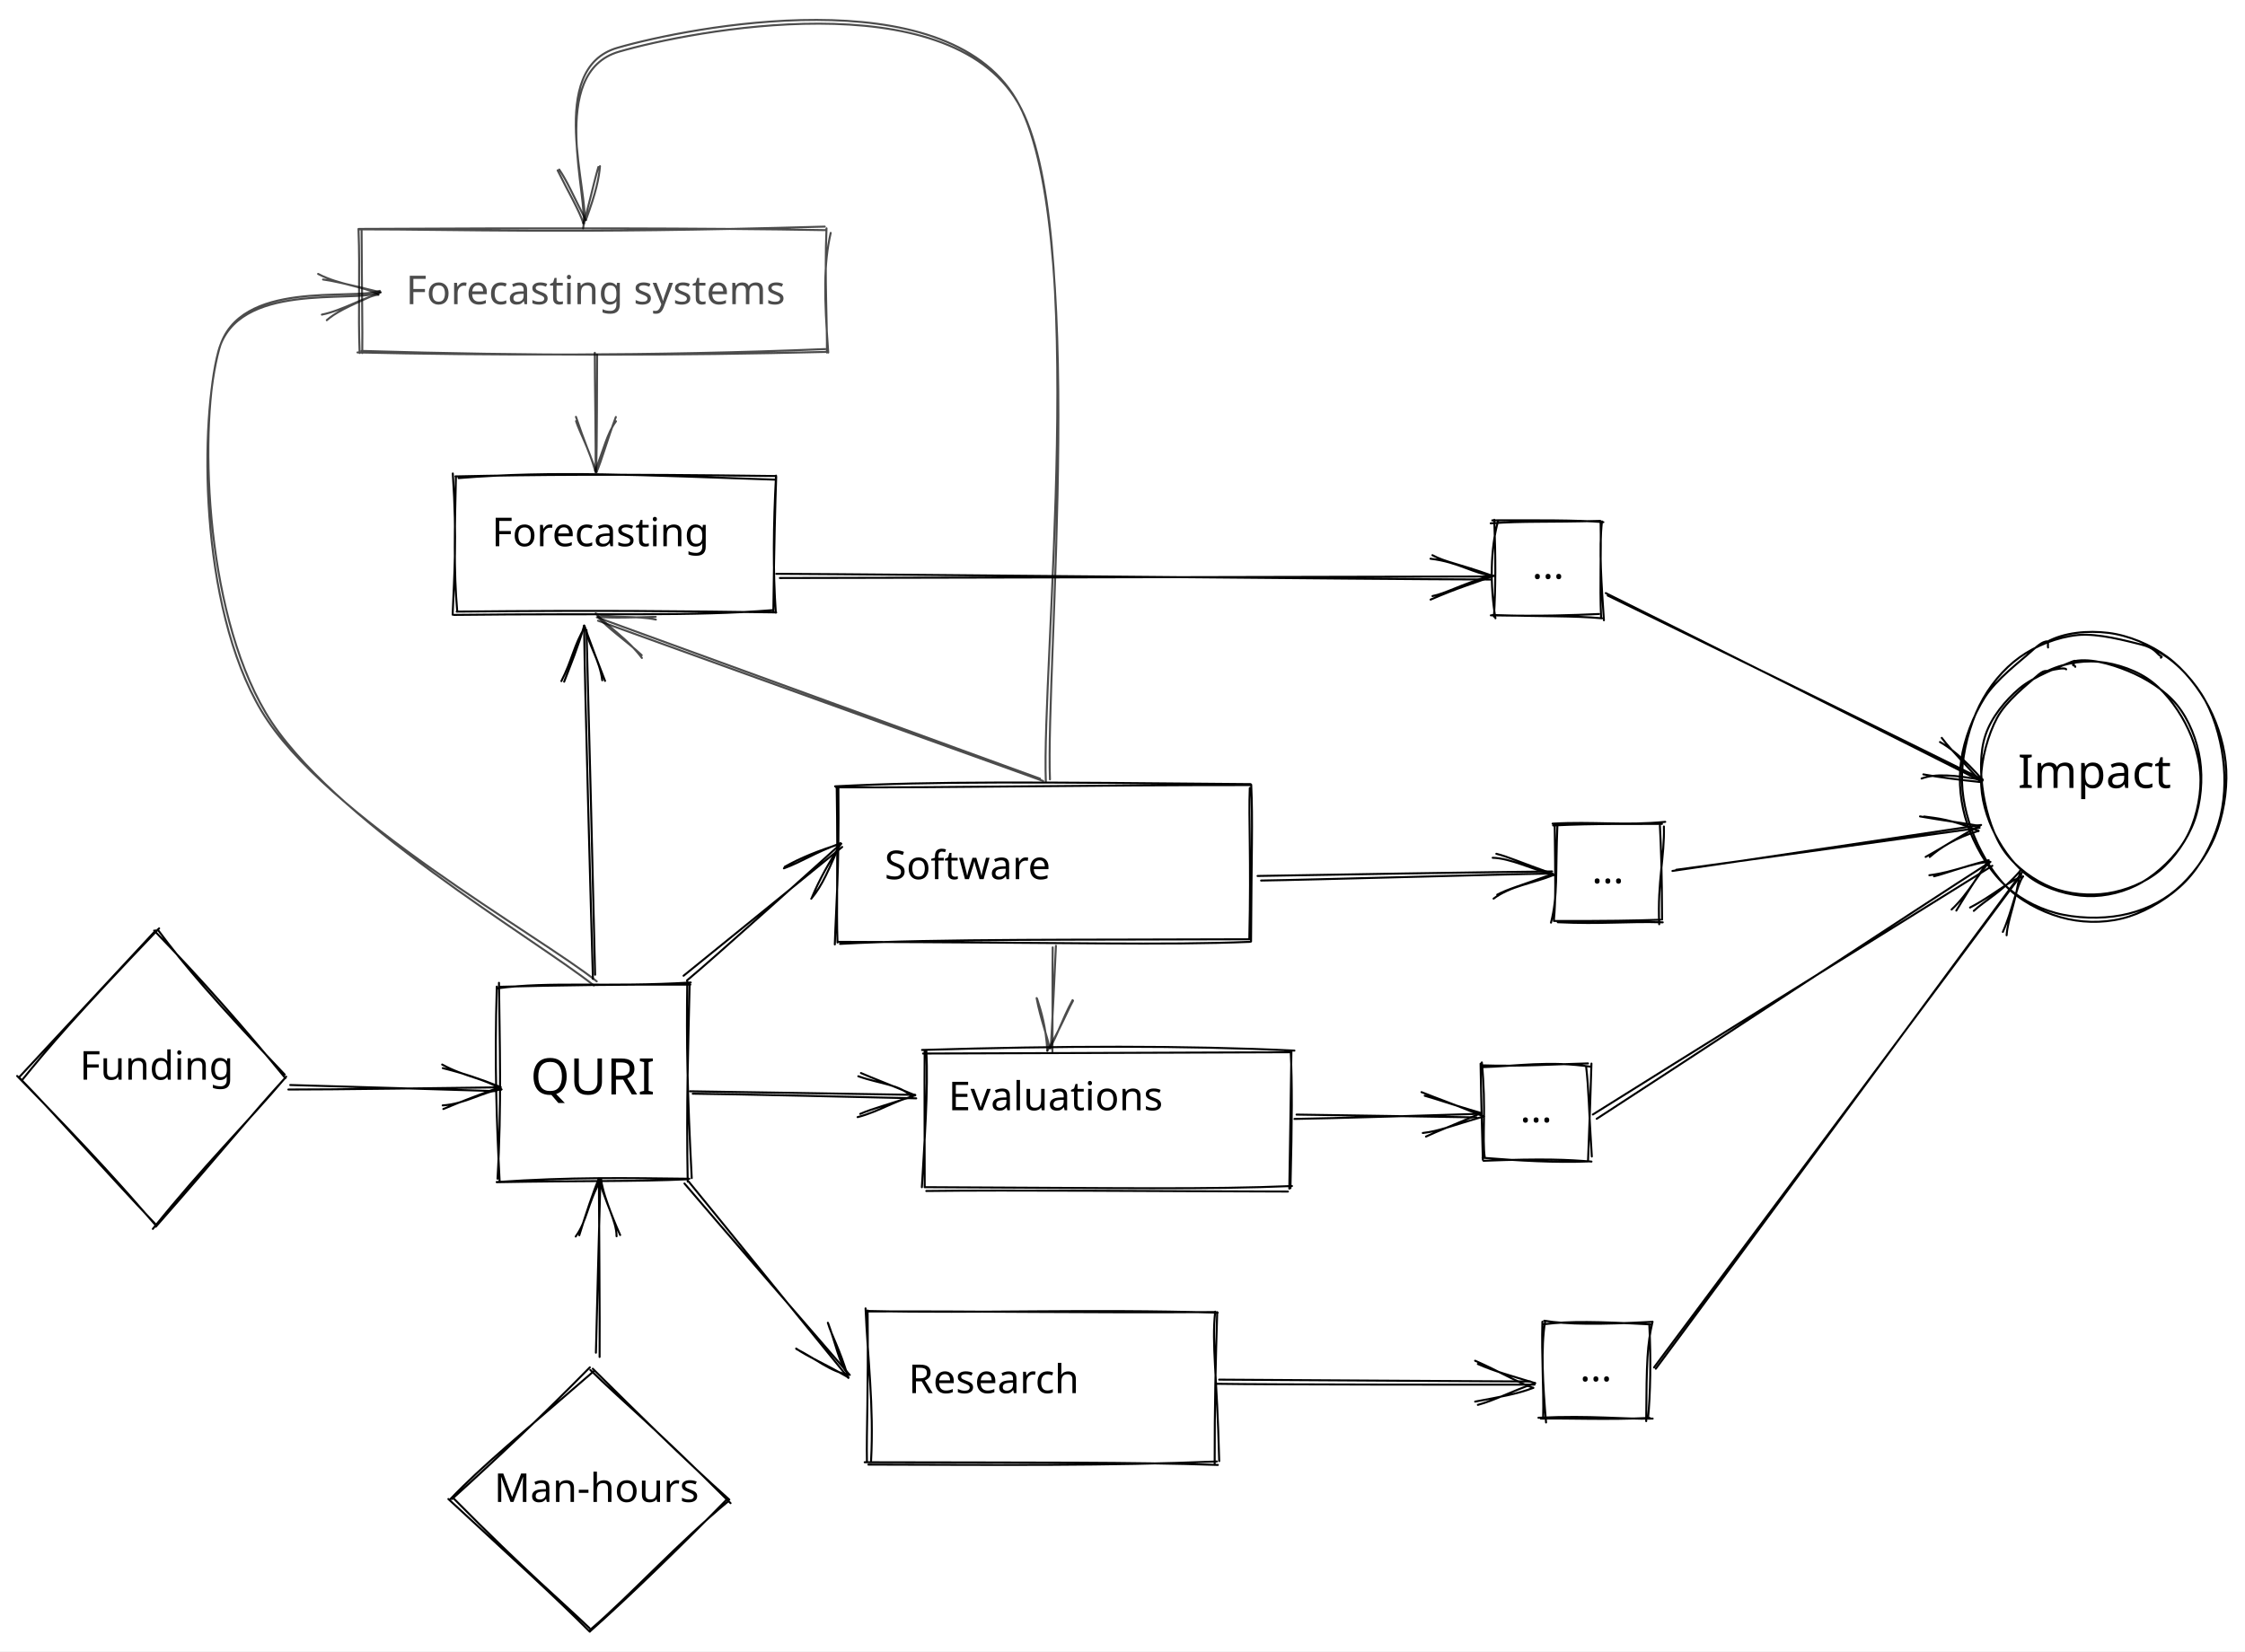
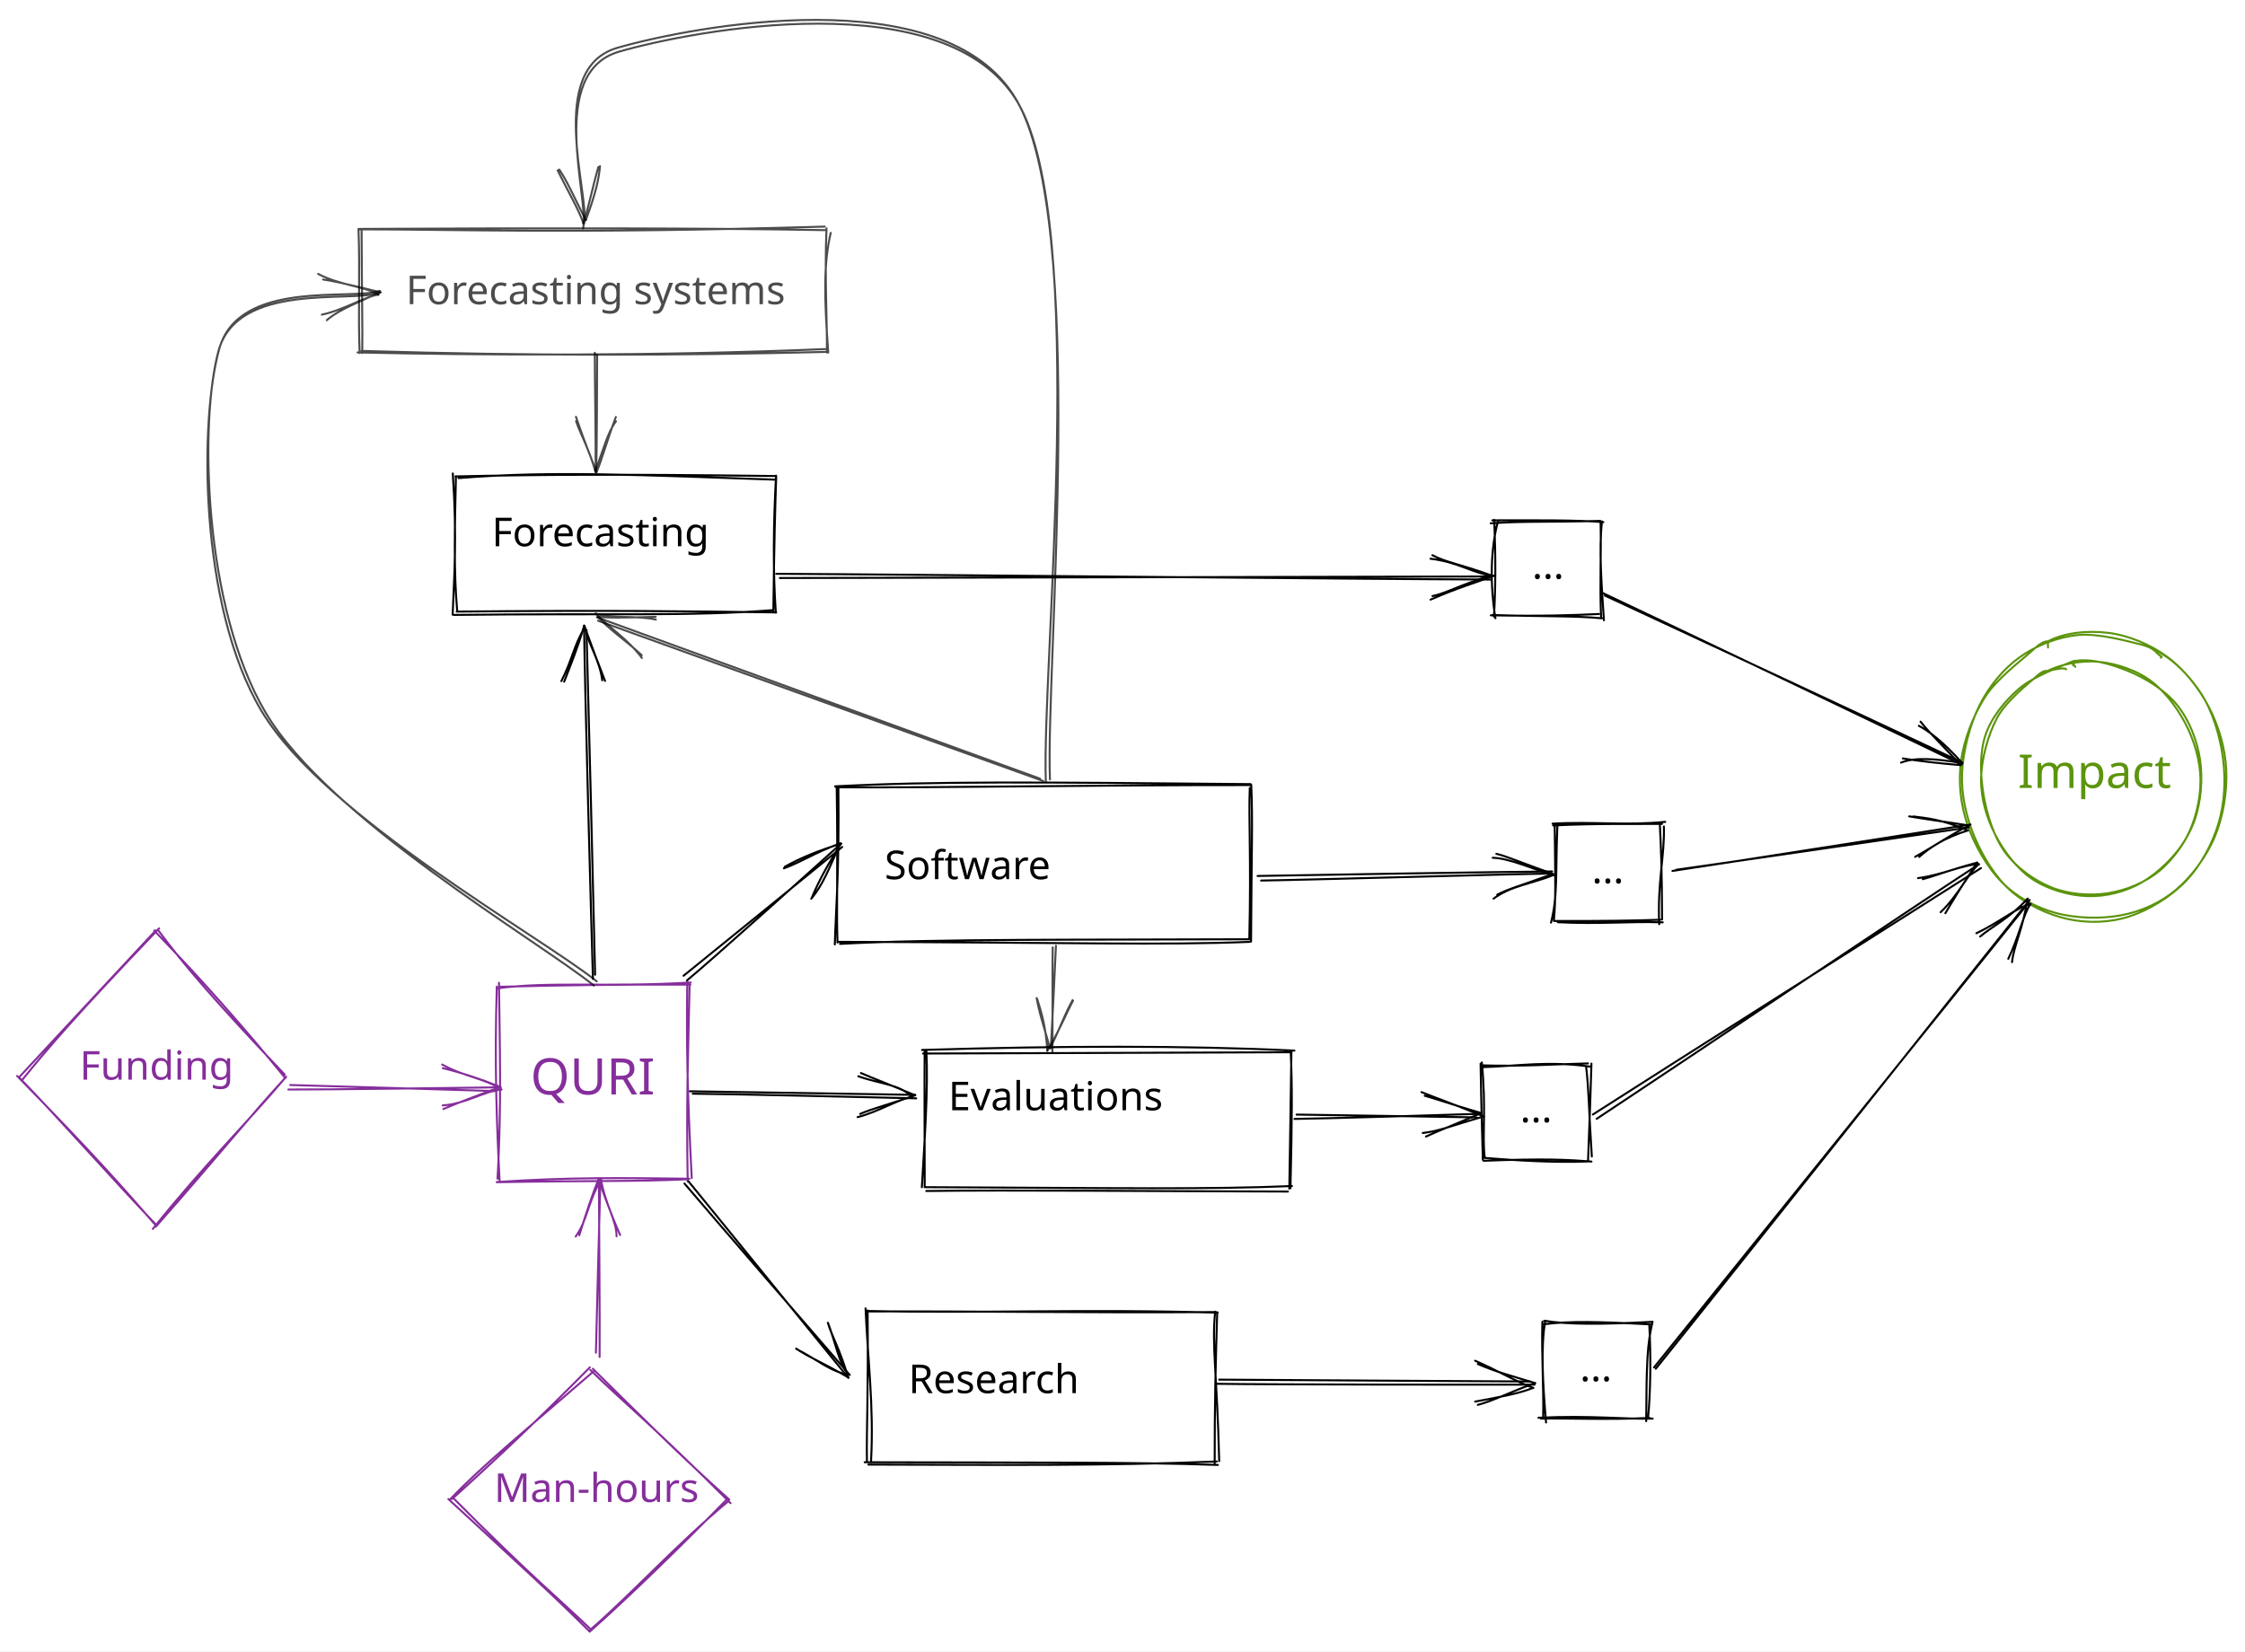
<svg xmlns="http://www.w3.org/2000/svg" version="1.1" viewBox="0 0 1126.8 828.997" width="1126.8" height="828.997">
  <defs>
    <style>
      @font-face {
        font-family: "Virgil";
        src: url("https://excalidraw.com/Virgil.woff2");
      }
      @font-face {
        font-family: "Cascadia";
        src: url("https://excalidraw.com/Cascadia.woff2");
      }
    </style>
  </defs>
  <rect x="0" y="0" width="1126.8" height="828.997" fill="#ffffff" />
  <g stroke-linecap="round" transform="translate(10 466.9973) rotate(0 67 74)">
-     <path d="M69.14 -0.36 C82.74 17.98, 97.93 35.6, 132.91 72.46 M67.38 0.16 C91.18 24.64, 113.57 50.15, 133.23 74.27 M133.64 73.51 C113.33 97.53, 92.51 117.76, 66.71 149.92 M133.21 74.03 C116.04 92.68, 99.96 112.81, 68.21 148.81 M68.36 148.35 C52.19 129.75, 38.64 114.16, -1.39 73.16 M68.2 147.73 C43.26 121.49, 19.14 93.95, -0.2 74.1 M0.97 75.36 C14.32 58.88, 27.83 42.98, 69.87 -0.95 M-0.55 73.95 C23.48 48.18, 46.48 23.42, 68.17 0.08" stroke="#000000" stroke-width="1" fill="none" />
+     <path d="M69.14 -0.36 C82.74 17.98, 97.93 35.6, 132.91 72.46 M67.38 0.16 C91.18 24.64, 113.57 50.15, 133.23 74.27 M133.64 73.51 C113.33 97.53, 92.51 117.76, 66.71 149.92 M133.21 74.03 C116.04 92.68, 99.96 112.81, 68.21 148.81 M68.36 148.35 C52.19 129.75, 38.64 114.16, -1.39 73.16 M68.2 147.73 C43.26 121.49, 19.14 93.95, -0.2 74.1 M0.97 75.36 C14.32 58.88, 27.83 42.98, 69.87 -0.95 M-0.55 73.95 C23.48 48.18, 46.48 23.42, 68.17 0.08" stroke="#862e9c" stroke-width="1" fill="none" />
  </g>
  <g transform="translate(40 523.9973) rotate(0 33.5 13)">
-     <text x="0" y="18" font-family="Virgil, Segoe UI Emoji" font-size="20px" fill="#000000" text-anchor="start" style="white-space: pre;" direction="ltr">Funding</text>
+     <text x="0" y="18" font-family="Virgil, Segoe UI Emoji" font-size="20px" fill="#862e9c" text-anchor="start" style="white-space: pre;" direction="ltr">Funding</text>
  </g>
  <g stroke-linecap="round" transform="translate(226 686.9973) rotate(0 70 66)">
-     <path d="M70.31 0.76 C86.04 16.21, 100.37 27.36, 140.68 67.61 M71.53 0.13 C94.49 22.84, 115.91 44.24, 140.05 65.83 M139.62 66.59 C114.7 87.14, 90.31 113.94, 70.13 131.28 M139.25 65.29 C114.78 90.18, 90.05 114.31, 70.16 131.95 M69.87 130.32 C55.51 116.55, 38.7 102.66, 1.14 64.67 M70.03 132.14 C51.28 113.37, 33.12 97.01, -0.96 65.53 M0.08 65.54 C16.07 48.76, 34.91 33.56, 71.81 1.55 M0.91 65.52 C23.98 44.73, 46.23 23.64, 70.05 -0.57" stroke="#000000" stroke-width="1" fill="none" />
+     <path d="M70.31 0.76 C86.04 16.21, 100.37 27.36, 140.68 67.61 M71.53 0.13 C94.49 22.84, 115.91 44.24, 140.05 65.83 M139.62 66.59 C114.7 87.14, 90.31 113.94, 70.13 131.28 M139.25 65.29 C114.78 90.18, 90.05 114.31, 70.16 131.95 M69.87 130.32 C55.51 116.55, 38.7 102.66, 1.14 64.67 M70.03 132.14 C51.28 113.37, 33.12 97.01, -0.96 65.53 M0.08 65.54 C16.07 48.76, 34.91 33.56, 71.81 1.55 M0.91 65.52 C23.98 44.73, 46.23 23.64, 70.05 -0.57" stroke="#862e9c" stroke-width="1" fill="none" />
  </g>
  <g transform="translate(248 735.9973) rotate(0 49 13)">
-     <text x="0" y="18" font-family="Virgil, Segoe UI Emoji" font-size="20px" fill="#000000" text-anchor="start" style="white-space: pre;" direction="ltr">Man-hours</text>
+     <text x="0" y="18" font-family="Virgil, Segoe UI Emoji" font-size="20px" fill="#862e9c" text-anchor="start" style="white-space: pre;" direction="ltr">Man-hours</text>
  </g>
  <g stroke-linecap="round" transform="translate(250 494.471) rotate(0 48 49.26316)">
-     <path d="M-0.38 1.7 C25.97 -1.91, 54.81 1.25, 96.68 -1.24 M0.85 0.91 C29.6 0.14, 60.8 -0.3, 96.5 -0.18 M94.96 -1.78 C94.52 29.08, 94.95 53.59, 97.19 96.94 M96.12 0.42 C95.46 30.63, 94.42 59.58, 95.17 98.7 M96.02 97.27 C64.13 96.88, 36.16 96.39, -0.71 98.93 M95.18 97.53 C69.57 98.76, 42.58 98.18, -0.65 99.01 M-0.29 97.28 C1.83 61.31, 0.77 27.55, 0.44 -1.09 M0.77 98.46 C-0.72 69.55, -1.84 39.84, -0.65 0.81" stroke="#000000" stroke-width="1" fill="none" />
+     <path d="M-0.38 1.7 C25.97 -1.91, 54.81 1.25, 96.68 -1.24 M0.85 0.91 C29.6 0.14, 60.8 -0.3, 96.5 -0.18 M94.96 -1.78 C94.52 29.08, 94.95 53.59, 97.19 96.94 M96.12 0.42 C95.46 30.63, 94.42 59.58, 95.17 98.7 M96.02 97.27 C64.13 96.88, 36.16 96.39, -0.71 98.93 M95.18 97.53 C69.57 98.76, 42.58 98.18, -0.65 99.01 M-0.29 97.28 C1.83 61.31, 0.77 27.55, 0.44 -1.09 M0.77 98.46 C-0.72 69.55, -1.84 39.84, -0.65 0.81" stroke="#862e9c" stroke-width="1" fill="none" />
  </g>
  <g transform="translate(264 526.5763) rotate(0 33.47368 16.42105)">
-     <text x="33.474" y="22.842" font-family="Virgil, Segoe UI Emoji" font-size="25.263px" fill="#000000" text-anchor="middle" style="white-space: pre;" direction="ltr">QURI</text>
+     <text x="33.474" y="22.842" font-family="Virgil, Segoe UI Emoji" font-size="25.263px" fill="#862e9c" text-anchor="middle" style="white-space: pre;" direction="ltr">QURI</text>
  </g>
  <g stroke-linecap="round">
    <g transform="translate(144.6467 545.3357) rotate(0 53.39294 0.8814356)">
-       <path d="M1.02 -0.65 C18.35 -0.21, 86.91 1.91, 104.47 2.42 M0.09 1.62 C17.76 1.71, 89.03 0.73, 106.69 0.51" stroke="#000000" stroke-width="1" fill="none" />
+       <path d="M1.02 -0.65 C18.35 -0.21, 86.91 1.91, 104.47 2.42 M0.09 1.62 C17.76 1.71, 89.03 0.73, 106.69 0.51" stroke="#862e9c" stroke-width="1" fill="none" />
    </g>
    <g transform="translate(144.6467 545.3357) rotate(0 53.39294 0.8814356)">
-       <path d="M77.54 9.59 C88.82 8.92, 98.3 2.47, 107.02 1.57 M77.87 11.4 C87.38 7.38, 96.61 4.05, 106.45 0.32" stroke="#000000" stroke-width="1" fill="none" />
+       <path d="M77.54 9.59 C88.82 8.92, 98.3 2.47, 107.02 1.57 M77.87 11.4 C87.38 7.38, 96.61 4.05, 106.45 0.32" stroke="#862e9c" stroke-width="1" fill="none" />
    </g>
    <g transform="translate(144.6467 545.3357) rotate(0 53.39294 0.8814356)">
-       <path d="M77.28 -10.93 C88.61 -4.67, 98.18 -4.18, 107.02 1.57 M77.6 -9.12 C87.37 -6.72, 96.68 -3.63, 106.45 0.32" stroke="#000000" stroke-width="1" fill="none" />
+       <path d="M77.28 -10.93 C88.61 -4.67, 98.18 -4.18, 107.02 1.57 M77.6 -9.12 C87.37 -6.72, 96.68 -3.63, 106.45 0.32" stroke="#862e9c" stroke-width="1" fill="none" />
    </g>
  </g>
  <g stroke-linecap="round">
    <g transform="translate(299.7495 679.9998) rotate(0 0.4593236 -43.4901)">
-       <path d="M-0.65 -0.92 C-0.36 -15.52, 1.2 -72.01, 1.57 -86.57 M1.2 1.21 C1.4 -13.19, 0.87 -73.43, 0.84 -88.19" stroke="#000000" stroke-width="1" fill="none" />
+       <path d="M-0.65 -0.92 C-0.36 -15.52, 1.2 -72.01, 1.57 -86.57 M1.2 1.21 C1.4 -13.19, 0.87 -73.43, 0.84 -88.19" stroke="#862e9c" stroke-width="1" fill="none" />
    </g>
    <g transform="translate(299.7495 679.9998) rotate(0 0.4593236 -43.4901)">
-       <path d="M9.72 -59.37 C9.7 -67.34, 3.92 -75.61, 1.9 -87.93 M11.52 -60 C6.82 -70.48, 2.79 -82.06, 0.65 -87.89" stroke="#000000" stroke-width="1" fill="none" />
+       <path d="M9.72 -59.37 C9.7 -67.34, 3.92 -75.61, 1.9 -87.93 M11.52 -60 C6.82 -70.48, 2.79 -82.06, 0.65 -87.89" stroke="#862e9c" stroke-width="1" fill="none" />
    </g>
    <g transform="translate(299.7495 679.9998) rotate(0 0.4593236 -43.4901)">
-       <path d="M-10.8 -59.25 C-5.05 -67.15, -5.06 -75.44, 1.9 -87.93 M-9 -59.88 C-5.8 -70.25, -1.91 -81.88, 0.65 -87.89" stroke="#000000" stroke-width="1" fill="none" />
+       <path d="M-10.8 -59.25 C-5.05 -67.15, -5.06 -75.44, 1.9 -87.93 M-9 -59.88 C-5.8 -70.25, -1.91 -81.88, 0.65 -87.89" stroke="#862e9c" stroke-width="1" fill="none" />
    </g>
  </g>
  <g stroke-linecap="round">
    <g transform="translate(298 490.3545) rotate(0 -2.06884 -87.48678)">
      <path d="M0.69 -1.03 C0.04 -30.21, -2.79 -145.06, -3.63 -174.13 M-0.4 1.05 C-1.28 -28.58, -4.56 -146.75, -4.83 -176.02" stroke="#000000" stroke-width="1" fill="none" />
    </g>
    <g transform="translate(298 490.3545) rotate(0 -2.06884 -87.48678)">
      <path d="M4.28 -148.84 C3.03 -158.96, -2.64 -166.66, -4.42 -175.49 M5.68 -148.54 C2.36 -157.02, -0.77 -165.28, -4.79 -176.29" stroke="#000000" stroke-width="1" fill="none" />
    </g>
    <g transform="translate(298 490.3545) rotate(0 -2.06884 -87.48678)">
      <path d="M-16.24 -148.43 C-10.87 -158.8, -9.92 -166.64, -4.42 -175.49 M-14.84 -148.13 C-11.49 -156.86, -7.96 -165.25, -4.79 -176.29" stroke="#000000" stroke-width="1" fill="none" />
    </g>
  </g>
  <g stroke-linecap="round">
    <g transform="translate(347.6585 549.3738) rotate(0 55.40522 0.2365654)">
      <path d="M0.04 -0.33 C18.69 -0.17, 93.47 1.54, 112.2 2.01 M-1.39 -1.54 C17.14 -1.21, 92.75 -0.12, 111.69 0.27" stroke="#000000" stroke-width="1" fill="none" />
    </g>
    <g transform="translate(347.6585 549.3738) rotate(0 55.40522 0.2365654)">
      <path d="M82.79 11.44 C93.75 8.65, 103.87 1.97, 110.17 1.46 M84.11 9.81 C90.32 7.07, 99.05 4.92, 111.67 0.49" stroke="#000000" stroke-width="1" fill="none" />
    </g>
    <g transform="translate(347.6585 549.3738) rotate(0 55.40522 0.2365654)">
      <path d="M83.14 -9.08 C94.17 -5.13, 104.17 -5.07, 110.17 1.46 M84.46 -10.7 C90.5 -8.06, 99.14 -4.82, 111.67 0.49" stroke="#000000" stroke-width="1" fill="none" />
    </g>
  </g>
  <g stroke-linecap="round">
    <g transform="translate(344 490.3545) rotate(0 38.90188 -32.50671)">
      <path d="M-0.91 -0.52 C12.34 -11.21, 65.52 -54.38, 78.71 -65.16 M0.81 1.83 C14.04 -9.11, 65.34 -55.34, 78.14 -66.84" stroke="#000000" stroke-width="1" fill="none" />
    </g>
    <g transform="translate(344 490.3545) rotate(0 38.90188 -32.50671)">
      <path d="M63.17 -39.18 C68.94 -46.02, 72.11 -54.13, 77.71 -66.97 M63.56 -39.93 C67.36 -49.03, 72.07 -57.22, 78.08 -66.81" stroke="#000000" stroke-width="1" fill="none" />
    </g>
    <g transform="translate(344 490.3545) rotate(0 38.90188 -32.50671)">
      <path d="M49.45 -54.44 C58.28 -57.63, 64.65 -62.19, 77.71 -66.97 M49.84 -55.19 C57.84 -59.7, 66.68 -63.3, 78.08 -66.81" stroke="#000000" stroke-width="1" fill="none" />
    </g>
  </g>
  <g stroke-linecap="round">
    <g transform="translate(344 594.3545) rotate(0 41.02675 48.00257)">
      <path d="M-0.46 -0.22 C13.16 15.88, 68.78 80.03, 82.51 95.9 M1.5 -1.38 C14.94 14.98, 68.56 81.19, 81.83 97.38" stroke="#000000" stroke-width="1" fill="none" />
    </g>
    <g transform="translate(344 594.3545) rotate(0 41.02675 48.00257)">
      <path d="M55.71 82.85 C65.26 87.6, 73.18 94.52, 81.84 95.67 M55.6 82.63 C61.17 86.6, 68.43 89.43, 81.72 97.09" stroke="#000000" stroke-width="1" fill="none" />
    </g>
    <g transform="translate(344 594.3545) rotate(0 41.02675 48.00257)">
      <path d="M71.63 69.89 C75.26 79.33, 77.35 91.01, 81.84 95.67 M71.51 69.68 C73.48 76.38, 77.19 82.1, 81.72 97.09" stroke="#000000" stroke-width="1" fill="none" />
    </g>
  </g>
  <g stroke-linecap="round" transform="translate(436 658.3545) rotate(0 87 38)">
    <path d="M-0.32 -0.23 C55.87 1.07, 108.74 -1.34, 175.19 0.63 M-0.98 0.01 C55.33 -0.22, 111.1 0.8, 174.16 0.31 M173.91 0.11 C172.14 17.41, 174.82 30.19, 175.94 75.12 M174.94 0.36 C174.18 24.03, 173.61 47.81, 173.66 76.77 M175.26 77.06 C131.25 75.59, 87.04 75.94, -2 75.71 M174.75 75.32 C119.4 77.59, 67.34 77.04, -0.16 76.89 M1.2 75 C2.68 47.37, -0.56 23.07, -1.56 -1.53 M-0.87 75.45 C-1.17 59.11, -0.12 43.18, -0.53 -0.48" stroke="#000000" stroke-width="1" fill="none" />
  </g>
  <g transform="translate(456 681.3545) rotate(0 44 13)">
    <text x="0" y="18" font-family="Virgil, Segoe UI Emoji" font-size="20px" fill="#000000" text-anchor="start" style="white-space: pre;" direction="ltr">Research</text>
  </g>
  <g stroke-linecap="round" transform="translate(464 528.3545) rotate(0 92 34)">
    <path d="M-1.22 -1.26 C68.17 -3.38, 131.03 -3.56, 185.69 -0.94 M-0.71 0.53 C38.7 0.45, 77.86 0.24, 184.19 -0.12 M184.19 -0.96 C183.72 27.42, 183.47 51.14, 183.12 68.36 M183.82 -0.82 C184.61 16.05, 184.55 32.78, 183.7 68.11 M182.44 69.82 C115.76 69.67, 43.62 68.97, 0.92 69.54 M184.46 67.05 C142.22 68.8, 100.66 68.07, 0.1 67.62 M-1.3 67.64 C-0.03 45.06, 1.98 18.49, 0.94 -0.75 M0.12 67.16 C0.13 42.23, -0.06 17.71, 0.1 -0.73" stroke="#000000" stroke-width="1" fill="none" />
  </g>
  <g transform="translate(476 539.3545) rotate(0 57 13)">
    <text x="0" y="18" font-family="Virgil, Segoe UI Emoji" font-size="20px" fill="#000000" text-anchor="start" style="white-space: pre;" direction="ltr">Evaluations</text>
  </g>
  <g stroke-linecap="round" transform="translate(420 394.3545) rotate(0 104 39)">
    <path d="M-0.31 0.9 C60.69 1.1, 125.07 -0.27, 207.39 -0.23 M-0.87 0.39 C49.79 -2.21, 97.68 -1.72, 207.7 -0.72 M207.29 1.24 C206.65 16.63, 208.01 36.21, 207.05 76.95 M208 -0.4 C208.85 17.27, 208.14 33.95, 207.92 78.3 M207.32 77.16 C128.87 77.53, 48.71 76.85, 1.63 79.49 M207.46 78.46 C163.24 80.26, 119.14 78.76, 0.54 78.46 M-0.99 79.77 C-0.46 60.92, 1.26 44.99, 0.8 0.93 M0.35 78.8 C-0.28 61.13, 0.65 44.33, -0.05 0.71" stroke="#000000" stroke-width="1" fill="none" />
  </g>
  <g transform="translate(444 423.3545) rotate(0 44.5 13)">
    <text x="0" y="18" font-family="Virgil, Segoe UI Emoji" font-size="20px" fill="#000000" text-anchor="start" style="white-space: pre;" direction="ltr">Software</text>
  </g>
  <g stroke-linecap="round" transform="translate(228.8571 239.2116) rotate(0 80 34)">
    <path d="M1.33 0.8 C48.25 -3.02, 94.01 -0.67, 160.69 1.6 M-0.26 -0.05 C40.39 -0.92, 78.89 -1.29, 160.32 -0.24 M160.73 0.03 C160.24 14.72, 159.74 31.81, 159.3 67.54 M160.65 -0.44 C159.3 24.24, 159.09 47.79, 160.54 68.37 M159.24 67.06 C118.62 70.34, 76.33 68.56, -1.02 69.48 M160.73 68.23 C117.36 67.62, 73.33 67.09, 0.36 67.82 M-1.67 69.38 C-0.9 49.36, 0.6 31.52, -1.59 -1.52 M0.63 67.63 C-1.19 47.31, -0.58 25.11, -0.02 -0.12" stroke="#000000" stroke-width="1" fill="none" />
  </g>
  <g transform="translate(246.8571 256.2116) rotate(0 55.5 13)">
    <text x="0" y="18" font-family="Virgil, Segoe UI Emoji" font-size="20px" fill="#000000" text-anchor="start" style="white-space: pre;" direction="ltr">Forecasting</text>
  </g>
  <g stroke-linecap="round" transform="translate(993.6 332.7545) rotate(0 55.2 58.4)">
-     <path d="M28.43 7.42 C35.71 2, 46.6 -0.75, 55.85 -0.71 C65.1 -0.66, 76.06 2.53, 83.95 7.68 C91.84 12.84, 98.69 21.72, 103.17 30.25 C107.66 38.78, 110.82 49.16, 110.86 58.85 C110.9 68.55, 108.3 79.85, 103.4 88.41 C98.51 96.96, 89.68 105.39, 81.48 110.18 C73.28 114.97, 63.38 117.38, 54.22 117.12 C45.06 116.85, 34.26 113.75, 26.52 108.59 C18.78 103.43, 12.07 94.55, 7.78 86.14 C3.48 77.74, 0.57 67.92, 0.73 58.16 C0.9 48.4, 4.2 36.1, 8.79 27.58 C13.38 19.05, 23.85 10.97, 28.27 7.02 C32.69 3.06, 32.77 4.48, 35.3 3.85 C37.83 3.23, 43.03 2.21, 43.44 3.27 M45.96 -0.48 C54.41 -2.89, 65.69 0.49, 74.55 4.1 C83.41 7.71, 93.1 13.74, 99.11 21.16 C105.13 28.58, 109.2 38.93, 110.64 48.63 C112.08 58.34, 111.13 70.1, 107.75 79.39 C104.37 88.67, 97.6 98.29, 90.35 104.34 C83.11 110.38, 73.35 114.27, 64.3 115.67 C55.25 117.07, 44.65 116.18, 36.05 112.74 C27.46 109.29, 18.42 102.8, 12.73 95.01 C7.05 87.22, 3.56 75.82, 1.93 66.01 C0.31 56.2, -0.03 45, 2.98 36.13 C5.98 27.27, 12.82 18.92, 19.97 12.83 C27.12 6.74, 41.38 1.54, 45.87 -0.4 C50.36 -2.35, 46.56 0.77, 46.91 1.17 C47.27 1.57, 47.75 1.09, 48.01 2" stroke="#000000" stroke-width="1" fill="none" />
+     <path d="M28.43 7.42 C35.71 2, 46.6 -0.75, 55.85 -0.71 C65.1 -0.66, 76.06 2.53, 83.95 7.68 C91.84 12.84, 98.69 21.72, 103.17 30.25 C107.66 38.78, 110.82 49.16, 110.86 58.85 C110.9 68.55, 108.3 79.85, 103.4 88.41 C98.51 96.96, 89.68 105.39, 81.48 110.18 C73.28 114.97, 63.38 117.38, 54.22 117.12 C45.06 116.85, 34.26 113.75, 26.52 108.59 C18.78 103.43, 12.07 94.55, 7.78 86.14 C3.48 77.74, 0.57 67.92, 0.73 58.16 C0.9 48.4, 4.2 36.1, 8.79 27.58 C13.38 19.05, 23.85 10.97, 28.27 7.02 C32.69 3.06, 32.77 4.48, 35.3 3.85 C37.83 3.23, 43.03 2.21, 43.44 3.27 M45.96 -0.48 C54.41 -2.89, 65.69 0.49, 74.55 4.1 C83.41 7.71, 93.1 13.74, 99.11 21.16 C105.13 28.58, 109.2 38.93, 110.64 48.63 C112.08 58.34, 111.13 70.1, 107.75 79.39 C104.37 88.67, 97.6 98.29, 90.35 104.34 C83.11 110.38, 73.35 114.27, 64.3 115.67 C55.25 117.07, 44.65 116.18, 36.05 112.74 C27.46 109.29, 18.42 102.8, 12.73 95.01 C7.05 87.22, 3.56 75.82, 1.93 66.01 C0.31 56.2, -0.03 45, 2.98 36.13 C5.98 27.27, 12.82 18.92, 19.97 12.83 C27.12 6.74, 41.38 1.54, 45.87 -0.4 C50.36 -2.35, 46.56 0.77, 46.91 1.17 C47.27 1.57, 47.75 1.09, 48.01 2" stroke="#5c940d" stroke-width="1" fill="none" />
  </g>
  <g transform="translate(1012.8 375.1545) rotate(0 39.75385 15.2)">
-     <text x="0" y="20.4" font-family="Virgil, Segoe UI Emoji" font-size="23.385px" fill="#000000" text-anchor="start" style="white-space: pre;" direction="ltr">Impact</text>
+     <text x="0" y="20.4" font-family="Virgil, Segoe UI Emoji" font-size="23.385px" fill="#5c940d" text-anchor="start" style="white-space: pre;" direction="ltr">Impact</text>
  </g>
  <g stroke-linecap="round" transform="translate(984 318.3545) rotate(0 66.4 72)">
-     <path d="M96.94 7.78 C105.93 11.53, 115.14 21, 120.94 30.09 C126.74 39.17, 130.32 51.44, 131.74 62.29 C133.16 73.13, 132.59 84.87, 129.47 95.16 C126.35 105.45, 120.49 116.29, 113.02 124.05 C105.55 131.81, 94.5 138.57, 84.67 141.74 C74.83 144.9, 63.88 145.18, 53.99 143.04 C44.11 140.91, 33.16 135.8, 25.34 128.92 C17.51 122.04, 11.12 111.58, 7.03 101.75 C2.93 91.92, 0.37 80.92, 0.78 69.94 C1.19 58.96, 4.66 45.6, 9.48 35.88 C14.3 26.16, 21.48 17.5, 29.69 11.6 C37.9 5.7, 48.6 1.53, 58.75 0.46 C68.9 -0.61, 83.71 3.49, 90.58 5.18 C97.45 6.88, 98.28 9.52, 99.94 10.63 C101.61 11.74, 101.03 11.07, 100.59 11.83 M43.21 3.97 C52.09 -0.95, 64.1 -1.9, 74.2 -0.65 C84.31 0.59, 95.41 5.21, 103.82 11.43 C112.23 17.64, 119.74 27.16, 124.67 36.63 C129.6 46.1, 132.91 57.39, 133.4 68.24 C133.9 79.08, 131.83 91.68, 127.62 101.71 C123.41 111.73, 115.97 121.79, 108.14 128.36 C100.32 134.93, 90.75 139.2, 80.66 141.12 C70.57 143.05, 57.6 142.69, 47.61 139.91 C37.62 137.14, 28.09 131.89, 20.73 124.47 C13.36 117.05, 6.83 105.56, 3.42 95.41 C0.02 85.25, -1.17 74.17, 0.3 63.54 C1.77 52.91, 6.45 40.74, 12.26 31.64 C18.07 22.55, 30.03 13.64, 35.16 8.97 C40.28 4.3, 41.56 4.01, 43.02 3.63 C44.49 3.25, 43.66 5.52, 43.95 6.69" stroke="#000000" stroke-width="1" fill="none" />
+     <path d="M96.94 7.78 C105.93 11.53, 115.14 21, 120.94 30.09 C126.74 39.17, 130.32 51.44, 131.74 62.29 C133.16 73.13, 132.59 84.87, 129.47 95.16 C126.35 105.45, 120.49 116.29, 113.02 124.05 C105.55 131.81, 94.5 138.57, 84.67 141.74 C74.83 144.9, 63.88 145.18, 53.99 143.04 C44.11 140.91, 33.16 135.8, 25.34 128.92 C17.51 122.04, 11.12 111.58, 7.03 101.75 C2.93 91.92, 0.37 80.92, 0.78 69.94 C1.19 58.96, 4.66 45.6, 9.48 35.88 C14.3 26.16, 21.48 17.5, 29.69 11.6 C37.9 5.7, 48.6 1.53, 58.75 0.46 C68.9 -0.61, 83.71 3.49, 90.58 5.18 C97.45 6.88, 98.28 9.52, 99.94 10.63 C101.61 11.74, 101.03 11.07, 100.59 11.83 M43.21 3.97 C52.09 -0.95, 64.1 -1.9, 74.2 -0.65 C84.31 0.59, 95.41 5.21, 103.82 11.43 C112.23 17.64, 119.74 27.16, 124.67 36.63 C129.6 46.1, 132.91 57.39, 133.4 68.24 C133.9 79.08, 131.83 91.68, 127.62 101.71 C123.41 111.73, 115.97 121.79, 108.14 128.36 C100.32 134.93, 90.75 139.2, 80.66 141.12 C70.57 143.05, 57.6 142.69, 47.61 139.91 C37.62 137.14, 28.09 131.89, 20.73 124.47 C13.36 117.05, 6.83 105.56, 3.42 95.41 C0.02 85.25, -1.17 74.17, 0.3 63.54 C1.77 52.91, 6.45 40.74, 12.26 31.64 C18.07 22.55, 30.03 13.64, 35.16 8.97 C40.28 4.3, 41.56 4.01, 43.02 3.63 C44.49 3.25, 43.66 5.52, 43.95 6.69" stroke="#5c940d" stroke-width="1" fill="none" />
  </g>
  <g stroke-linecap="round">
    <g transform="translate(390.3824 288.9926) rotate(0 178.5867 0.4977335)">
      <path d="M-0.76 -0.94 C58.72 -0.68, 298.39 1.81, 357.93 1.94 M1.04 1.18 C60.34 1.09, 298.34 0.5, 357.39 0.41" stroke="#000000" stroke-width="1" fill="none" />
    </g>
    <g transform="translate(390.3824 288.9926) rotate(0 178.5867 0.4977335)">
      <path d="M327.65 12.02 C341.97 5.78, 349.34 3.9, 359.3 0.06 M328.61 10.24 C335.14 8.96, 341.81 4.89, 358.09 -0.16" stroke="#000000" stroke-width="1" fill="none" />
    </g>
    <g transform="translate(390.3824 288.9926) rotate(0 178.5867 0.4977335)">
      <path d="M327.61 -8.5 C342.01 -6.81, 349.4 -0.77, 359.3 0.06 M328.57 -10.28 C335.11 -6.74, 341.79 -5.99, 358.09 -0.16" stroke="#000000" stroke-width="1" fill="none" />
    </g>
  </g>
  <g stroke-linecap="round" transform="translate(750 261.4973) rotate(0 27 24)">
    <path d="M-1.78 1.22 C14.95 0.02, 26.16 0.74, 53.19 -0.01 M-0.99 -0.28 C20.92 -0.33, 41.9 -0.47, 54.75 0.63 M54.06 0.25 C52.46 14.51, 53.88 32.07, 55.03 49.88 M53.37 0.71 C53.72 16.48, 52.9 31.75, 53.6 48.42 M52.54 46.74 C38.7 47.36, 25.12 47.88, -1.72 47.41 M54.04 48.89 C39.69 47.57, 24.66 48.08, -0.87 47.24 M0.58 48.89 C-2.18 32.27, -1.95 13.65, 1.95 -0.06 M-0.16 48.06 C0.69 33.56, 0.76 19.68, 0 -0.57" stroke="#000000" stroke-width="1" fill="none" />
  </g>
  <g transform="translate(769 272.4973) rotate(0 8 13)">
    <text x="8" y="18" font-family="Virgil, Segoe UI Emoji" font-size="20px" fill="#000000" text-anchor="middle" style="white-space: pre;" direction="ltr">...</text>
  </g>
  <g stroke-linecap="round" transform="translate(780 414.3545) rotate(0 27 24)">
    <path d="M-0.73 -0.87 C19.75 -2.05, 35.32 0.22, 55.81 -1.78 M-0.45 0.04 C20.97 -1.01, 39.13 -0.61, 54.15 -0.74 M55.13 0.54 C55.55 15.83, 51.84 27.89, 52.78 49.62 M53.13 0.15 C53.71 11.33, 54.15 22.98, 54.22 47.28 M54.55 48.67 C36.57 48.11, 23.82 49.67, 1.87 48.62 M53.32 47.37 C40.4 47.8, 26.12 48.07, -0.08 47.98 M-1.53 48.82 C2 35.01, 0.64 24.6, 1.7 -0.44 M-0.08 47.61 C0.91 37.23, 0.63 27.42, 0.33 -0.4" stroke="#000000" stroke-width="1" fill="none" />
  </g>
  <g transform="translate(799 425.3545) rotate(0 8 13)">
    <text x="8" y="18" font-family="Virgil, Segoe UI Emoji" font-size="20px" fill="#000000" text-anchor="middle" style="white-space: pre;" direction="ltr">...</text>
  </g>
  <g stroke-linecap="round" transform="translate(744 534.3545) rotate(0 27 24)">
    <path d="M-0.79 1.41 C17.73 0.88, 33.28 -1.97, 54.68 1.18 M-0.36 0.45 C18.74 1.11, 36.87 -0.13, 53.05 -0.51 M52.08 0.88 C53.48 12.83, 53.36 21.33, 54.96 46.23 M54.77 -0.43 C54.46 11.75, 53.96 24.88, 53.05 48.56 M53.14 48.71 C36.62 49.37, 18.59 48.33, 0.14 46.86 M54.79 48.77 C42.82 47.82, 31.63 47.18, 0.61 48.37 M1.24 46.77 C-0.18 37.04, 2.06 22.17, -0.24 -1 M0.27 47.9 C-0.03 35.71, -0.5 23.2, -0.87 -0.39" stroke="#000000" stroke-width="1" fill="none" />
  </g>
  <g transform="translate(763 545.3545) rotate(0 8 13)">
    <text x="8" y="18" font-family="Virgil, Segoe UI Emoji" font-size="20px" fill="#000000" text-anchor="middle" style="white-space: pre;" direction="ltr">...</text>
  </g>
  <g stroke-linecap="round" transform="translate(774 664.3545) rotate(0 27 24)">
    <path d="M1.06 -1.34 C12.28 0.56, 29.31 0.64, 55.46 -0.8 M0.89 0.44 C13.91 -1.23, 28.01 -0.91, 54.43 0.51 M55.44 -0.85 C52.75 10.75, 52.44 18.58, 52.25 49.08 M53.79 0.38 C54.74 17.15, 54.35 36.47, 53.16 47.75 M55.5 47.8 C40.59 48.2, 25.11 46.1, -1.83 47.37 M53.99 47.46 C32.9 48.47, 13.48 47.55, -0.64 47.8 M1.99 49.75 C0.36 30.38, -0.7 12.59, 1.53 -1.12 M0.53 47.87 C0.89 31.43, -0.34 17.09, 0.15 -0.84" stroke="#000000" stroke-width="1" fill="none" />
  </g>
  <g transform="translate(793 675.3545) rotate(0 8 13)">
    <text x="8" y="18" font-family="Virgil, Segoe UI Emoji" font-size="20px" fill="#000000" text-anchor="middle" style="white-space: pre;" direction="ltr">...</text>
  </g>
  <g stroke-linecap="round">
    <g transform="translate(650 560.3545) rotate(0 46.53466 0.06798096)">
      <path d="M0.77 -0.82 C16.15 -0.68, 75.9 0.38, 91.11 0.59 M-0.28 1.36 C15.57 1.17, 78.09 -0.71, 93.35 -1.23" stroke="#000000" stroke-width="1" fill="none" />
    </g>
    <g transform="translate(650 560.3545) rotate(0 46.53466 0.06798096)">
      <path d="M64.12 8.42 C72.21 7.5, 77.63 5.09, 94.69 0.09 M65.72 10.22 C72.03 7.27, 78.41 4.94, 93.41 -1.58" stroke="#000000" stroke-width="1" fill="none" />
    </g>
    <g transform="translate(650 560.3545) rotate(0 46.53466 0.06798096)">
      <path d="M63.48 -12.09 C71.66 -8.8, 77.21 -7.01, 94.69 0.09 M65.08 -10.29 C71.34 -8.53, 77.87 -6.17, 93.41 -1.58" stroke="#000000" stroke-width="1" fill="none" />
    </g>
  </g>
  <g stroke-linecap="round">
    <g transform="translate(612 693.5813) rotate(0 78.31975 0.2729915)">
      <path d="M-0.08 -0.99 C25.81 -0.85, 129.89 -0.14, 156.06 -0.05 M-1.58 1.1 C24.6 1.53, 131.95 1.58, 158.22 1.52" stroke="#000000" stroke-width="1" fill="none" />
    </g>
    <g transform="translate(612 693.5813) rotate(0 78.31975 0.2729915)">
      <path d="M128.39 10.04 C140.33 7.81, 149.87 6.16, 157.54 3.16 M129.76 11.68 C138.29 9.4, 145.83 5.19, 158.48 0.77" stroke="#000000" stroke-width="1" fill="none" />
    </g>
    <g transform="translate(612 693.5813) rotate(0 78.31975 0.2729915)">
      <path d="M128.38 -10.48 C140.18 -5.33, 149.72 0.41, 157.54 3.16 M129.75 -8.84 C138.47 -5, 146.02 -3.09, 158.48 0.77" stroke="#000000" stroke-width="1" fill="none" />
    </g>
  </g>
  <g stroke-linecap="round">
    <g transform="translate(632 440.3545) rotate(0 73.10827 -0.6009757)">
      <path d="M-0.81 -0.61 C23.65 -1.09, 122.7 -2.7, 147.03 -2.89 M0.96 1.69 C25.33 1.34, 122.17 -1.49, 146.62 -1.82" stroke="#000000" stroke-width="1" fill="none" />
    </g>
    <g transform="translate(632 440.3545) rotate(0 73.10827 -0.6009757)">
      <path d="M117.65 10.77 C126.23 4.34, 137.2 3.2, 147.79 -1.09 M119.49 8.78 C125.13 5.82, 131.12 4.31, 147.41 -1.64" stroke="#000000" stroke-width="1" fill="none" />
    </g>
    <g transform="translate(632 440.3545) rotate(0 73.10827 -0.6009757)">
      <path d="M117.2 -9.74 C125.92 -9.53, 137.03 -4.02, 147.79 -1.09 M119.03 -11.74 C124.7 -10.36, 130.79 -7.54, 147.41 -1.64" stroke="#000000" stroke-width="1" fill="none" />
    </g>
  </g>
  <g stroke-linecap="round">
-     <g transform="translate(806 299.3239) rotate(0 94.56894 45.74021)">
-       <path d="M0.93 -0.35 C32.53 15.06, 158.13 76.44, 189.18 92.05 M-0.04 -1.58 C31.55 13.98, 157.23 77.01, 188.86 93.07" stroke="#000000" stroke-width="1" fill="none" />
-     </g>
-     <g transform="translate(806 299.3239) rotate(0 94.56894 45.74021)">
-       <path d="M158.47 91.51 C165.22 88.95, 175.12 89.69, 189.11 92.28 M159.36 89.42 C167.29 90.88, 177.47 92.18, 188.21 93.3" stroke="#000000" stroke-width="1" fill="none" />
-     </g>
-     <g transform="translate(806 299.3239) rotate(0 94.56894 45.74021)">
-       <path d="M167.71 73.19 C171.96 75.5, 179.45 81.04, 189.11 92.28 M168.59 71.09 C173.77 78, 181.19 84.78, 188.21 93.3" stroke="#000000" stroke-width="1" fill="none" />
-     </g>
-   </g>
-   <g stroke-linecap="round">
-     <g transform="translate(840 436.3545) rotate(0 76.88719 -10.67029)">
-       <path d="M-0.58 0.87 C25.21 -2.77, 128.63 -18.38, 154.36 -22.21 M1.31 0.28 C27.01 -3.15, 128.34 -17.26, 153.59 -20.78" stroke="#000000" stroke-width="1" fill="none" />
-     </g>
-     <g transform="translate(840 436.3545) rotate(0 76.88719 -10.67029)">
-       <path d="M128.54 -6.14 C133.92 -10.81, 141.24 -15.65, 153.05 -19.24 M126.51 -6.18 C136.41 -11.59, 145.31 -17.7, 153.59 -21.7" stroke="#000000" stroke-width="1" fill="none" />
-     </g>
-     <g transform="translate(840 436.3545) rotate(0 76.88719 -10.67029)">
-       <path d="M125.71 -26.46 C131.8 -25.65, 139.87 -25, 153.05 -19.24 M123.68 -26.51 C134.68 -24.54, 144.6 -23.29, 153.59 -21.7" stroke="#000000" stroke-width="1" fill="none" />
-     </g>
-   </g>
-   <g stroke-linecap="round">
-     <g transform="translate(800 560.3545) rotate(0 99.73516 -63.19874)">
-       <path d="M-0.52 -0.86 C32.68 -21.78, 166.5 -104.79, 199.99 -125.72 M1.41 1.3 C34.38 -19.98, 165.95 -106.59, 199.04 -127.7" stroke="#000000" stroke-width="1" fill="none" />
-     </g>
-     <g transform="translate(800 560.3545) rotate(0 99.73516 -63.19874)">
-       <path d="M179.54 -103.76 C188.13 -111.73, 193.61 -122.99, 198.75 -127.61 M181.91 -103.23 C185.25 -108.66, 189.14 -115.3, 198.1 -128.48" stroke="#000000" stroke-width="1" fill="none" />
-     </g>
-     <g transform="translate(800 560.3545) rotate(0 99.73516 -63.19874)">
-       <path d="M168.37 -120.97 C181.04 -122.57, 190.62 -127.49, 198.75 -127.61 M170.73 -120.44 C176.51 -121.85, 182.96 -124.55, 198.1 -128.48" stroke="#000000" stroke-width="1" fill="none" />
-     </g>
-   </g>
-   <g stroke-linecap="round">
-     <g transform="translate(830 686.3545) rotate(0 92.55639 -123.846)">
-       <path d="M1.07 0.76 C31.91 -40.59, 154.29 -207.09, 184.93 -248.45 M0.18 0.11 C30.95 -41.05, 153.73 -205.56, 184.48 -247.14" stroke="#000000" stroke-width="1" fill="none" />
-     </g>
-     <g transform="translate(830 686.3545) rotate(0 92.55639 -123.846)">
-       <path d="M177.15 -216.84 C177.73 -225.31, 182 -233.5, 183.85 -249.05 M175.26 -218.51 C179.98 -229.06, 182.23 -241.97, 185.37 -246.36" stroke="#000000" stroke-width="1" fill="none" />
-     </g>
-     <g transform="translate(830 686.3545) rotate(0 92.55639 -123.846)">
-       <path d="M160.68 -229.09 C166.02 -234.13, 175.09 -238.76, 183.85 -249.05 M158.79 -230.76 C170.05 -236.51, 178.77 -244.61, 185.37 -246.36" stroke="#000000" stroke-width="1" fill="none" />
+     <g transform="translate(804.5714 299.3239) rotate(0 90.16012 41.4718)">
+       <path d="M0.93 -0.35 C31.06 13.64, 150.78 69.32, 180.36 83.51 M-0.04 -1.58 C30.08 12.56, 149.88 69.89, 180.04 84.53" stroke="#000000" stroke-width="1" fill="none" />
+     </g>
+     <g transform="translate(804.5714 299.3239) rotate(0 90.16012 41.4718)">
+       <path d="M149.6 83.52 C156.36 80.82, 166.28 81.41, 180.29 83.74 M150.48 81.43 C158.43 82.72, 168.63 83.86, 179.4 84.77" stroke="#000000" stroke-width="1" fill="none" />
+     </g>
+     <g transform="translate(804.5714 299.3239) rotate(0 90.16012 41.4718)">
+       <path d="M158.5 65.03 C162.86 67.24, 170.45 72.68, 180.29 83.74 M159.38 62.94 C164.67 69.73, 172.21 76.4, 179.4 84.77" stroke="#000000" stroke-width="1" fill="none" />
+     </g>
+   </g>
+   <g stroke-linecap="round">
+     <g transform="translate(840 436.3545) rotate(0 74.20809 -10.77517)">
+       <path d="M-0.58 0.87 C24.31 -2.81, 124.17 -18.56, 149 -22.42 M1.31 0.28 C26.11 -3.18, 123.87 -17.44, 148.24 -20.99" stroke="#000000" stroke-width="1" fill="none" />
+     </g>
+     <g transform="translate(840 436.3545) rotate(0 74.20809 -10.77517)">
+       <path d="M123.27 -6.18 C128.63 -10.9, 135.92 -15.78, 147.69 -19.45 M121.24 -6.22 C131.11 -11.7, 139.97 -17.87, 148.23 -21.91" stroke="#000000" stroke-width="1" fill="none" />
+     </g>
+     <g transform="translate(840 436.3545) rotate(0 74.20809 -10.77517)">
+       <path d="M120.31 -26.49 C126.41 -25.72, 134.5 -25.13, 147.69 -19.45 M118.28 -26.53 C129.29 -24.63, 139.23 -23.45, 148.23 -21.91" stroke="#000000" stroke-width="1" fill="none" />
+     </g>
+   </g>
+   <g stroke-linecap="round">
+     <g transform="translate(800 560.3545) rotate(0 96.87258 -62.61824)">
+       <path d="M-0.52 -0.86 C31.72 -21.59, 161.72 -103.83, 194.26 -124.56 M1.41 1.3 C33.42 -19.79, 161.18 -105.63, 193.31 -126.54" stroke="#000000" stroke-width="1" fill="none" />
+     </g>
+     <g transform="translate(800 560.3545) rotate(0 96.87258 -62.61824)">
+       <path d="M174.04 -102.43 C182.55 -110.47, 187.94 -121.79, 193.03 -126.45 M176.41 -101.91 C179.7 -107.38, 183.54 -114.05, 192.38 -127.32" stroke="#000000" stroke-width="1" fill="none" />
+     </g>
+     <g transform="translate(800 560.3545) rotate(0 96.87258 -62.61824)">
+       <path d="M162.7 -119.53 C175.35 -121.23, 184.92 -126.26, 193.03 -126.45 M165.07 -119.01 C170.83 -120.48, 177.27 -123.24, 192.38 -127.32" stroke="#000000" stroke-width="1" fill="none" />
+     </g>
+   </g>
+   <g stroke-linecap="round">
+     <g transform="translate(830 686.3545) rotate(0 94.45178 -116.9268)">
+       <path d="M1.07 0.76 C32.55 -38.29, 157.45 -195.56, 188.72 -234.61 M0.18 0.11 C31.58 -38.74, 156.89 -194.03, 188.27 -233.31" stroke="#000000" stroke-width="1" fill="none" />
+     </g>
+     <g transform="translate(830 686.3545) rotate(0 94.45178 -116.9268)">
+       <path d="M179.87 -203.35 C180.76 -211.72, 185.34 -219.82, 187.65 -235.21 M177.98 -205.02 C183.12 -215.43, 185.79 -228.2, 189.16 -232.52" stroke="#000000" stroke-width="1" fill="none" />
+     </g>
+     <g transform="translate(830 686.3545) rotate(0 94.45178 -116.9268)">
+       <path d="M163.87 -216.2 C169.38 -220.97, 178.62 -225.33, 187.65 -235.21 M161.98 -217.87 C173.48 -223.25, 182.44 -230.98, 189.16 -232.52" stroke="#000000" stroke-width="1" fill="none" />
    </g>
  </g>
  <g stroke-linecap="round">
    <g stroke-opacity="0.7" fill-opacity="0.7" transform="translate(299.4563 493.7099) rotate(0 -97.62408 -173.3432)">
      <path d="M0.06 -1.05 C-28.14 -23.67, -136.66 -83.91, -168.24 -136.85 C-199.81 -189.79, -199.28 -283.55, -189.38 -318.69 C-179.48 -353.84, -122.49 -342.72, -108.83 -347.7 M-1.37 1.02 C-29.3 -21.4, -134.69 -82.84, -166.1 -135.91 C-197.5 -188.99, -199.33 -282.3, -189.82 -317.44 C-180.31 -352.58, -122.57 -341.53, -109.03 -346.76" stroke="#000000" stroke-width="1" fill="none" />
    </g>
    <g stroke-opacity="0.7" fill-opacity="0.7" transform="translate(299.4563 493.7099) rotate(0 -97.62408 -173.3432)">
      <path d="M-137.9 -335.77 C-127.6 -337.8, -115.58 -345.11, -109.53 -345.78 M-135.44 -332.97 C-131.42 -336.46, -126.25 -339.36, -108.44 -346.98" stroke="#000000" stroke-width="1" fill="none" />
    </g>
    <g stroke-opacity="0.7" fill-opacity="0.7" transform="translate(299.4563 493.7099) rotate(0 -97.62408 -173.3432)">
      <path d="M-139.79 -356.2 C-128.96 -350.46, -116.23 -349.99, -109.53 -345.78 M-137.33 -353.4 C-132.75 -352.78, -127.2 -351.57, -108.44 -346.98" stroke="#000000" stroke-width="1" fill="none" />
    </g>
  </g>
  <g stroke-opacity="0.7" fill-opacity="0.7" stroke-linecap="round" transform="translate(180.8849 115.1385) rotate(0 117.1429 30.71429)">
    <path d="M-0.97 0 C50.4 -0.05, 102.47 2.34, 233.07 -1.38 M-0.58 -0.22 C86.42 -0.69, 173.97 -0.69, 233.93 0.4 M236.06 1.78 C232.44 17.51, 232.79 34.15, 234.83 61.85 M233.95 -0.52 C232.92 23.52, 234.39 48.7, 234.14 61.84 M233.28 60.1 C147.05 63.73, 59.93 63.19, -1.45 61.79 M233.62 61.53 C159.37 63.33, 85.71 63.61, 0.62 61.02 M-0.38 62.08 C-1.19 42.01, -0.14 22.15, -0.95 -0.21 M0.94 62.08 C1.12 48.95, 0.75 34.36, 0.61 0.72" stroke="#000000" stroke-width="1" fill="none" />
  </g>
  <g stroke-opacity="0.7" fill-opacity="0.7" transform="translate(203.7421 134.7099) rotate(0 99 13)">
    <text x="0" y="18" font-family="Virgil, Segoe UI Emoji" font-size="20px" fill="#000000" text-anchor="start" style="white-space: pre;" direction="ltr">Forecasting systems</text>
  </g>
  <g stroke-linecap="round">
    <g stroke-opacity="0.7" fill-opacity="0.7" transform="translate(299.1502 177.9956) rotate(0 -0.02835843 29.13323)">
      <path d="M0.56 0.1 C0.54 9.77, 0.46 48.15, 0.1 57.95 M-0.61 -0.89 C-0.7 8.93, 0.07 48.95, -0.27 59.15" stroke="#000000" stroke-width="1" fill="none" />
    </g>
    <g stroke-opacity="0.7" fill-opacity="0.7" transform="translate(299.1502 177.9956) rotate(0 -0.02835843 29.13323)">
      <path d="M-10.01 33.43 C-8.11 39.28, -3.47 47.38, -0.42 58.37 M-10.07 31.26 C-6.42 42.18, -1.79 53.63, 0.26 59" stroke="#000000" stroke-width="1" fill="none" />
    </g>
    <g stroke-opacity="0.7" fill-opacity="0.7" transform="translate(299.1502 177.9956) rotate(0 -0.02835843 29.13323)">
      <path d="M10.02 33.5 C5.6 39.42, 3.92 47.5, -0.42 58.37 M9.96 31.34 C5.85 42.13, 2.7 53.55, 0.26 59" stroke="#000000" stroke-width="1" fill="none" />
    </g>
  </g>
  <g stroke-linecap="round">
    <g stroke-opacity="0.7" fill-opacity="0.7" transform="translate(523.7421 392.2813) rotate(0 -112.1727 -41.30662)">
      <path d="M-0.16 -0.21 C-37.58 -13.58, -186.15 -67.23, -223.6 -80.68 M-1.7 -1.37 C-39.31 -15.03, -186.82 -68.8, -224.18 -82.4" stroke="#000000" stroke-width="1" fill="none" />
    </g>
    <g stroke-opacity="0.7" fill-opacity="0.7" transform="translate(523.7421 392.2813) rotate(0 -112.1727 -41.30662)">
      <path d="M-194.54 -81.25 C-204.29 -83.38, -216.05 -81.69, -224.76 -84.23 M-194.63 -82.63 C-204.57 -82.39, -217.16 -81.86, -223.63 -82.68" stroke="#000000" stroke-width="1" fill="none" />
    </g>
    <g stroke-opacity="0.7" fill-opacity="0.7" transform="translate(523.7421 392.2813) rotate(0 -112.1727 -41.30662)">
      <path d="M-201.56 -61.97 C-208.58 -71.39, -217.68 -77.01, -224.76 -84.23 M-201.65 -63.35 C-208.85 -70.21, -218.83 -76.84, -223.63 -82.68" stroke="#000000" stroke-width="1" fill="none" />
    </g>
  </g>
  <g stroke-linecap="round">
    <g stroke-opacity="0.7" fill-opacity="0.7" transform="translate(529.4563 475.1385) rotate(0 -0.7693155 26.40076)">
      <path d="M-1.09 0.46 C-1.28 9.23, -1.1 44.35, -1.23 53.15 M0.53 -0.35 C0.21 8.01, -1.5 42.6, -2.07 51.18" stroke="#000000" stroke-width="1" fill="none" />
    </g>
    <g stroke-opacity="0.7" fill-opacity="0.7" transform="translate(529.4563 475.1385) rotate(0 -0.7693155 26.40076)">
      <path d="M-8.94 26.2 C-6.88 32.54, -4.47 40.4, -3.79 52.35 M-9.16 25.91 C-7.34 36.13, -3.3 46.5, -2.72 51.03" stroke="#000000" stroke-width="1" fill="none" />
    </g>
    <g stroke-opacity="0.7" fill-opacity="0.7" transform="translate(529.4563 475.1385) rotate(0 -0.7693155 26.40076)">
      <path d="M9.12 27.22 C5.91 33.1, 3.06 40.66, -3.79 52.35 M8.89 26.93 C3.57 36.67, 0.47 46.64, -2.72 51.03" stroke="#000000" stroke-width="1" fill="none" />
    </g>
  </g>
  <g stroke-linecap="round">
    <g stroke-opacity="0.7" fill-opacity="0.7" transform="translate(525.1706 392.2813) rotate(0 -115.043 -191.1284)">
      <path d="M-0.25 0.02 C-2.46 -56.87, 21.41 -279.7, -14.29 -340.76 C-49.99 -401.82, -178.05 -376.88, -214.42 -366.36 C-250.79 -355.84, -229.22 -292.51, -232.5 -277.63 M1.82 -1.01 C-0.46 -58.3, 20.94 -281.32, -15.24 -342.53 C-51.42 -403.75, -179.13 -378.73, -215.26 -368.29 C-251.38 -357.86, -229.11 -294.67, -231.99 -279.92" stroke="#000000" stroke-width="1" fill="none" />
    </g>
    <g stroke-opacity="0.7" fill-opacity="0.7" transform="translate(525.1706 392.2813) rotate(0 -115.043 -191.1284)">
      <path d="M-244.49 -307.18 C-240.59 -301.53, -237.71 -294.61, -231.13 -281.78 M-245.29 -306.76 C-240.35 -296.66, -234.43 -286.64, -232.39 -280.21" stroke="#000000" stroke-width="1" fill="none" />
    </g>
    <g stroke-opacity="0.7" fill-opacity="0.7" transform="translate(525.1706 392.2813) rotate(0 -115.043 -191.1284)">
      <path d="M-224.03 -308.86 C-224.51 -302.89, -226.02 -295.61, -231.13 -281.78 M-224.84 -308.44 C-227.89 -297.82, -229.97 -287.15, -232.39 -280.21" stroke="#000000" stroke-width="1" fill="none" />
    </g>
  </g>
</svg>
